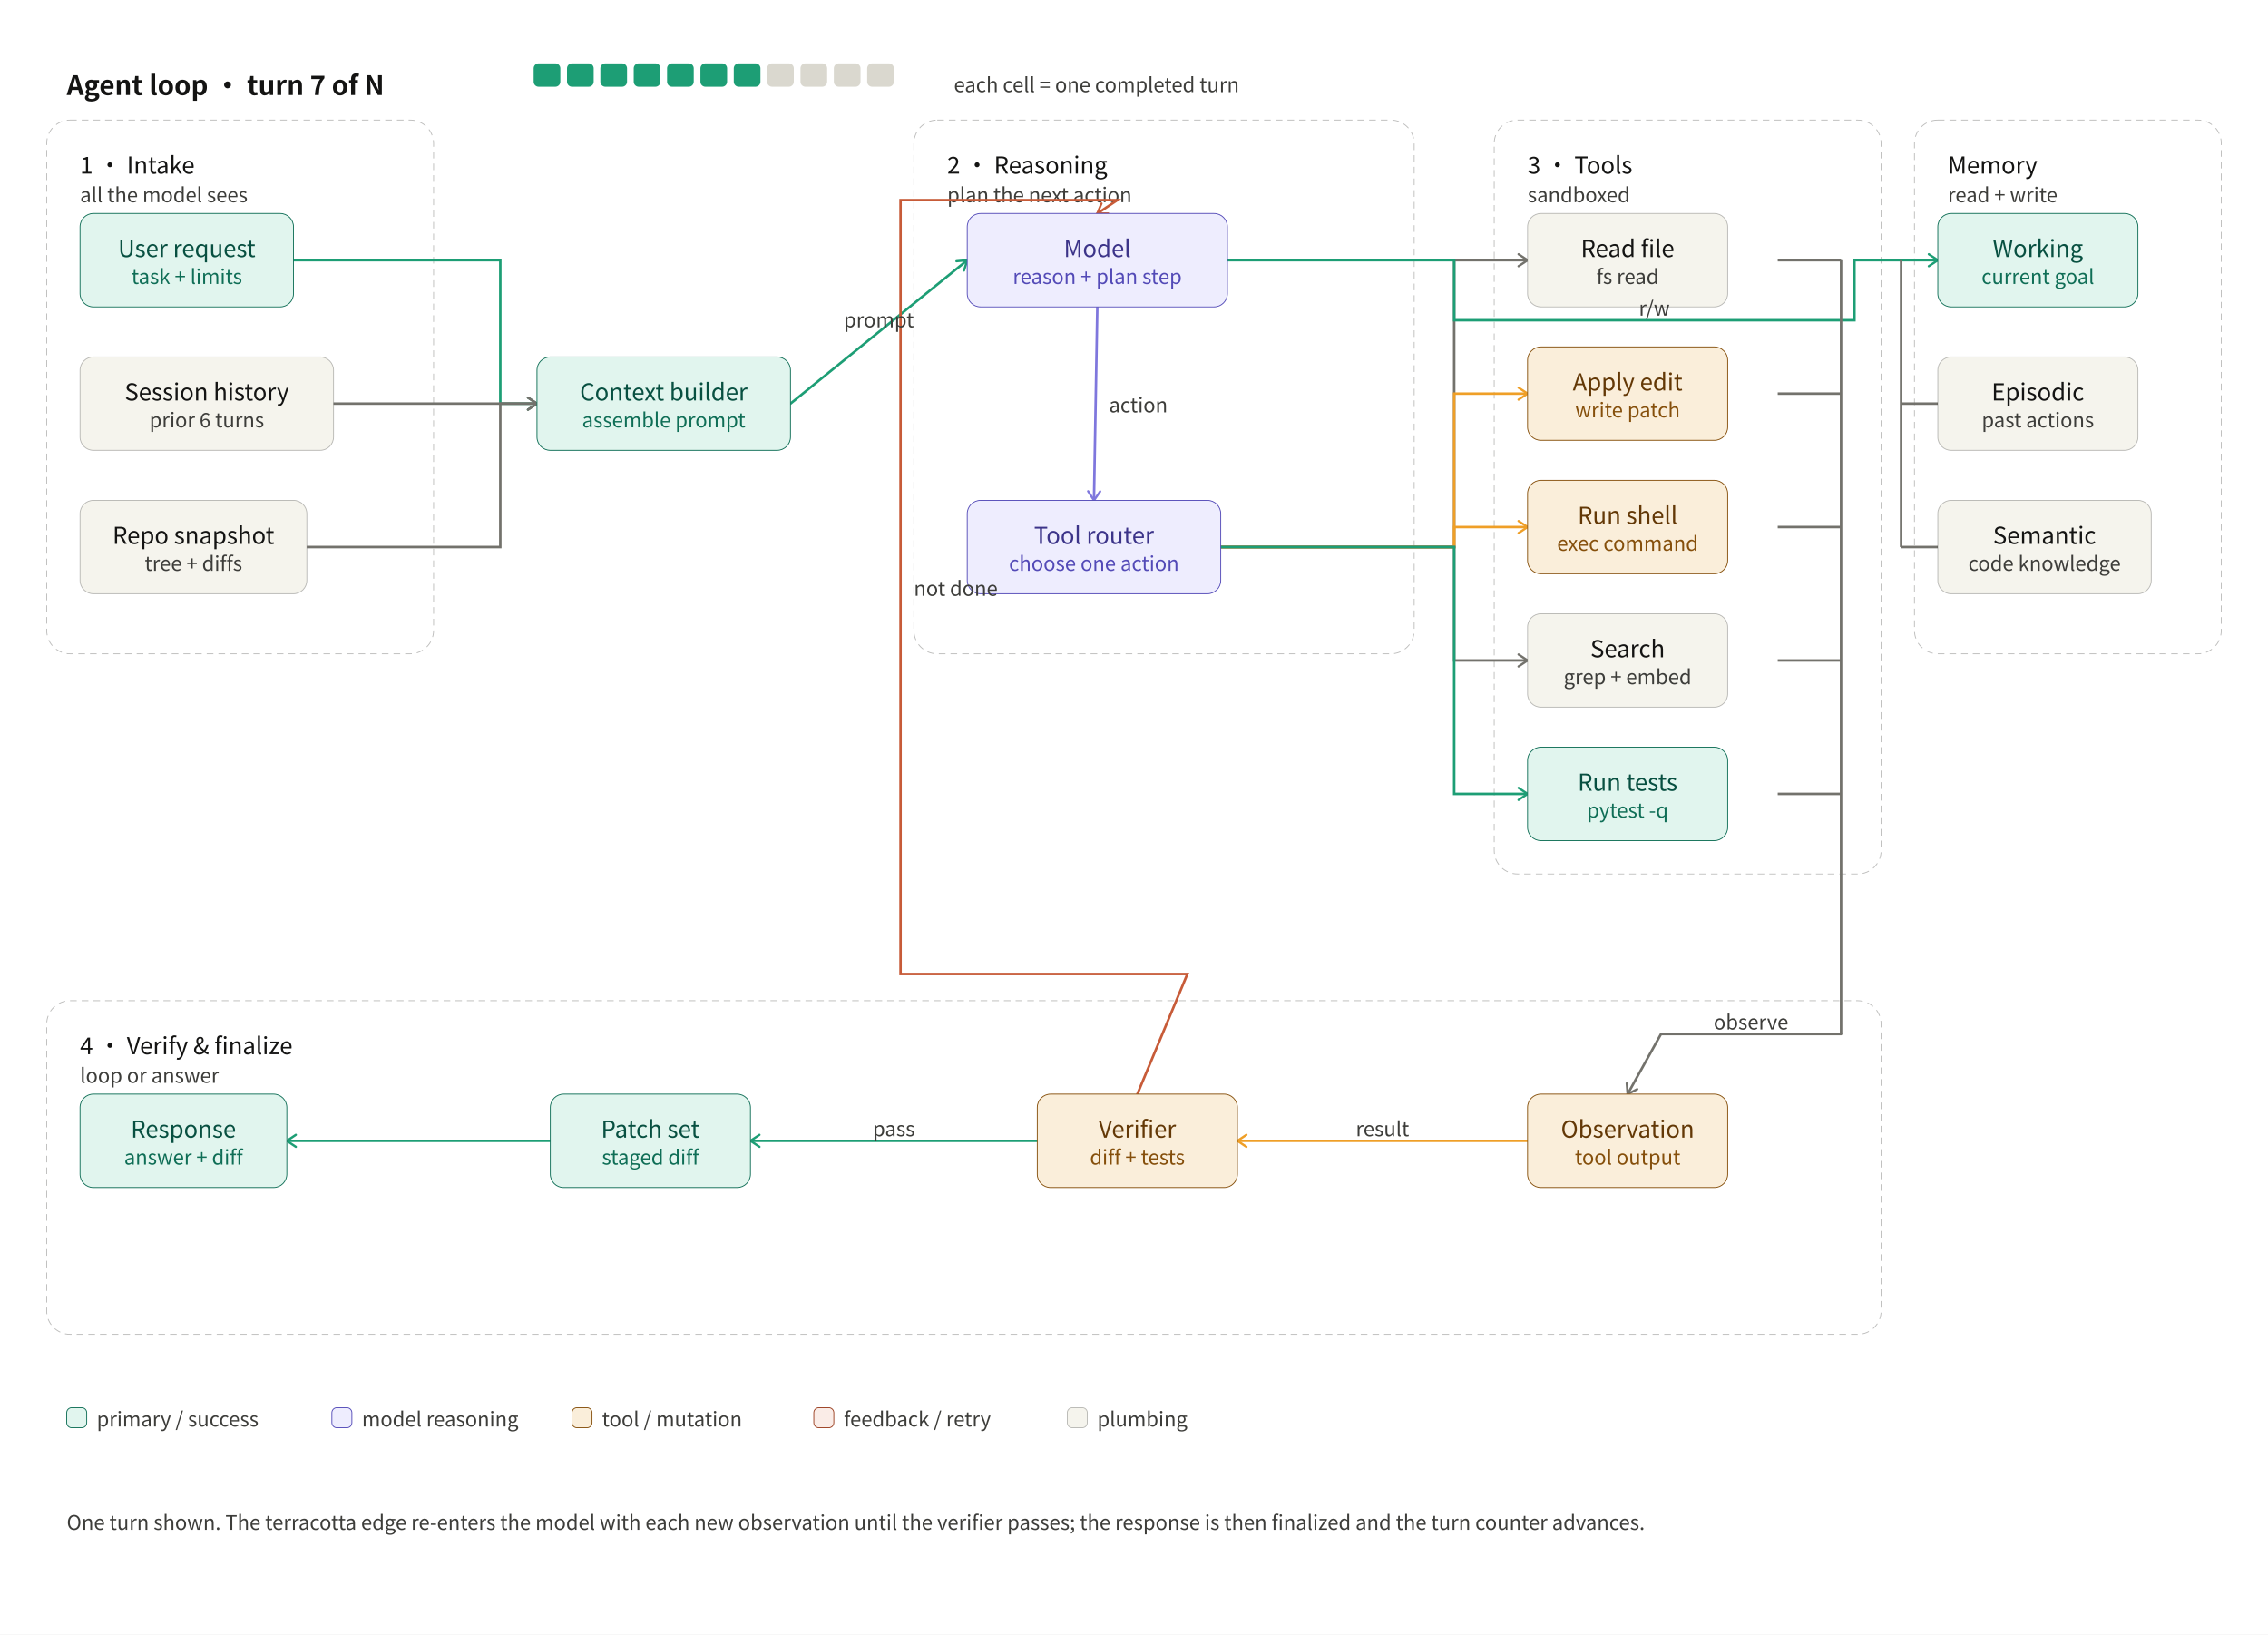
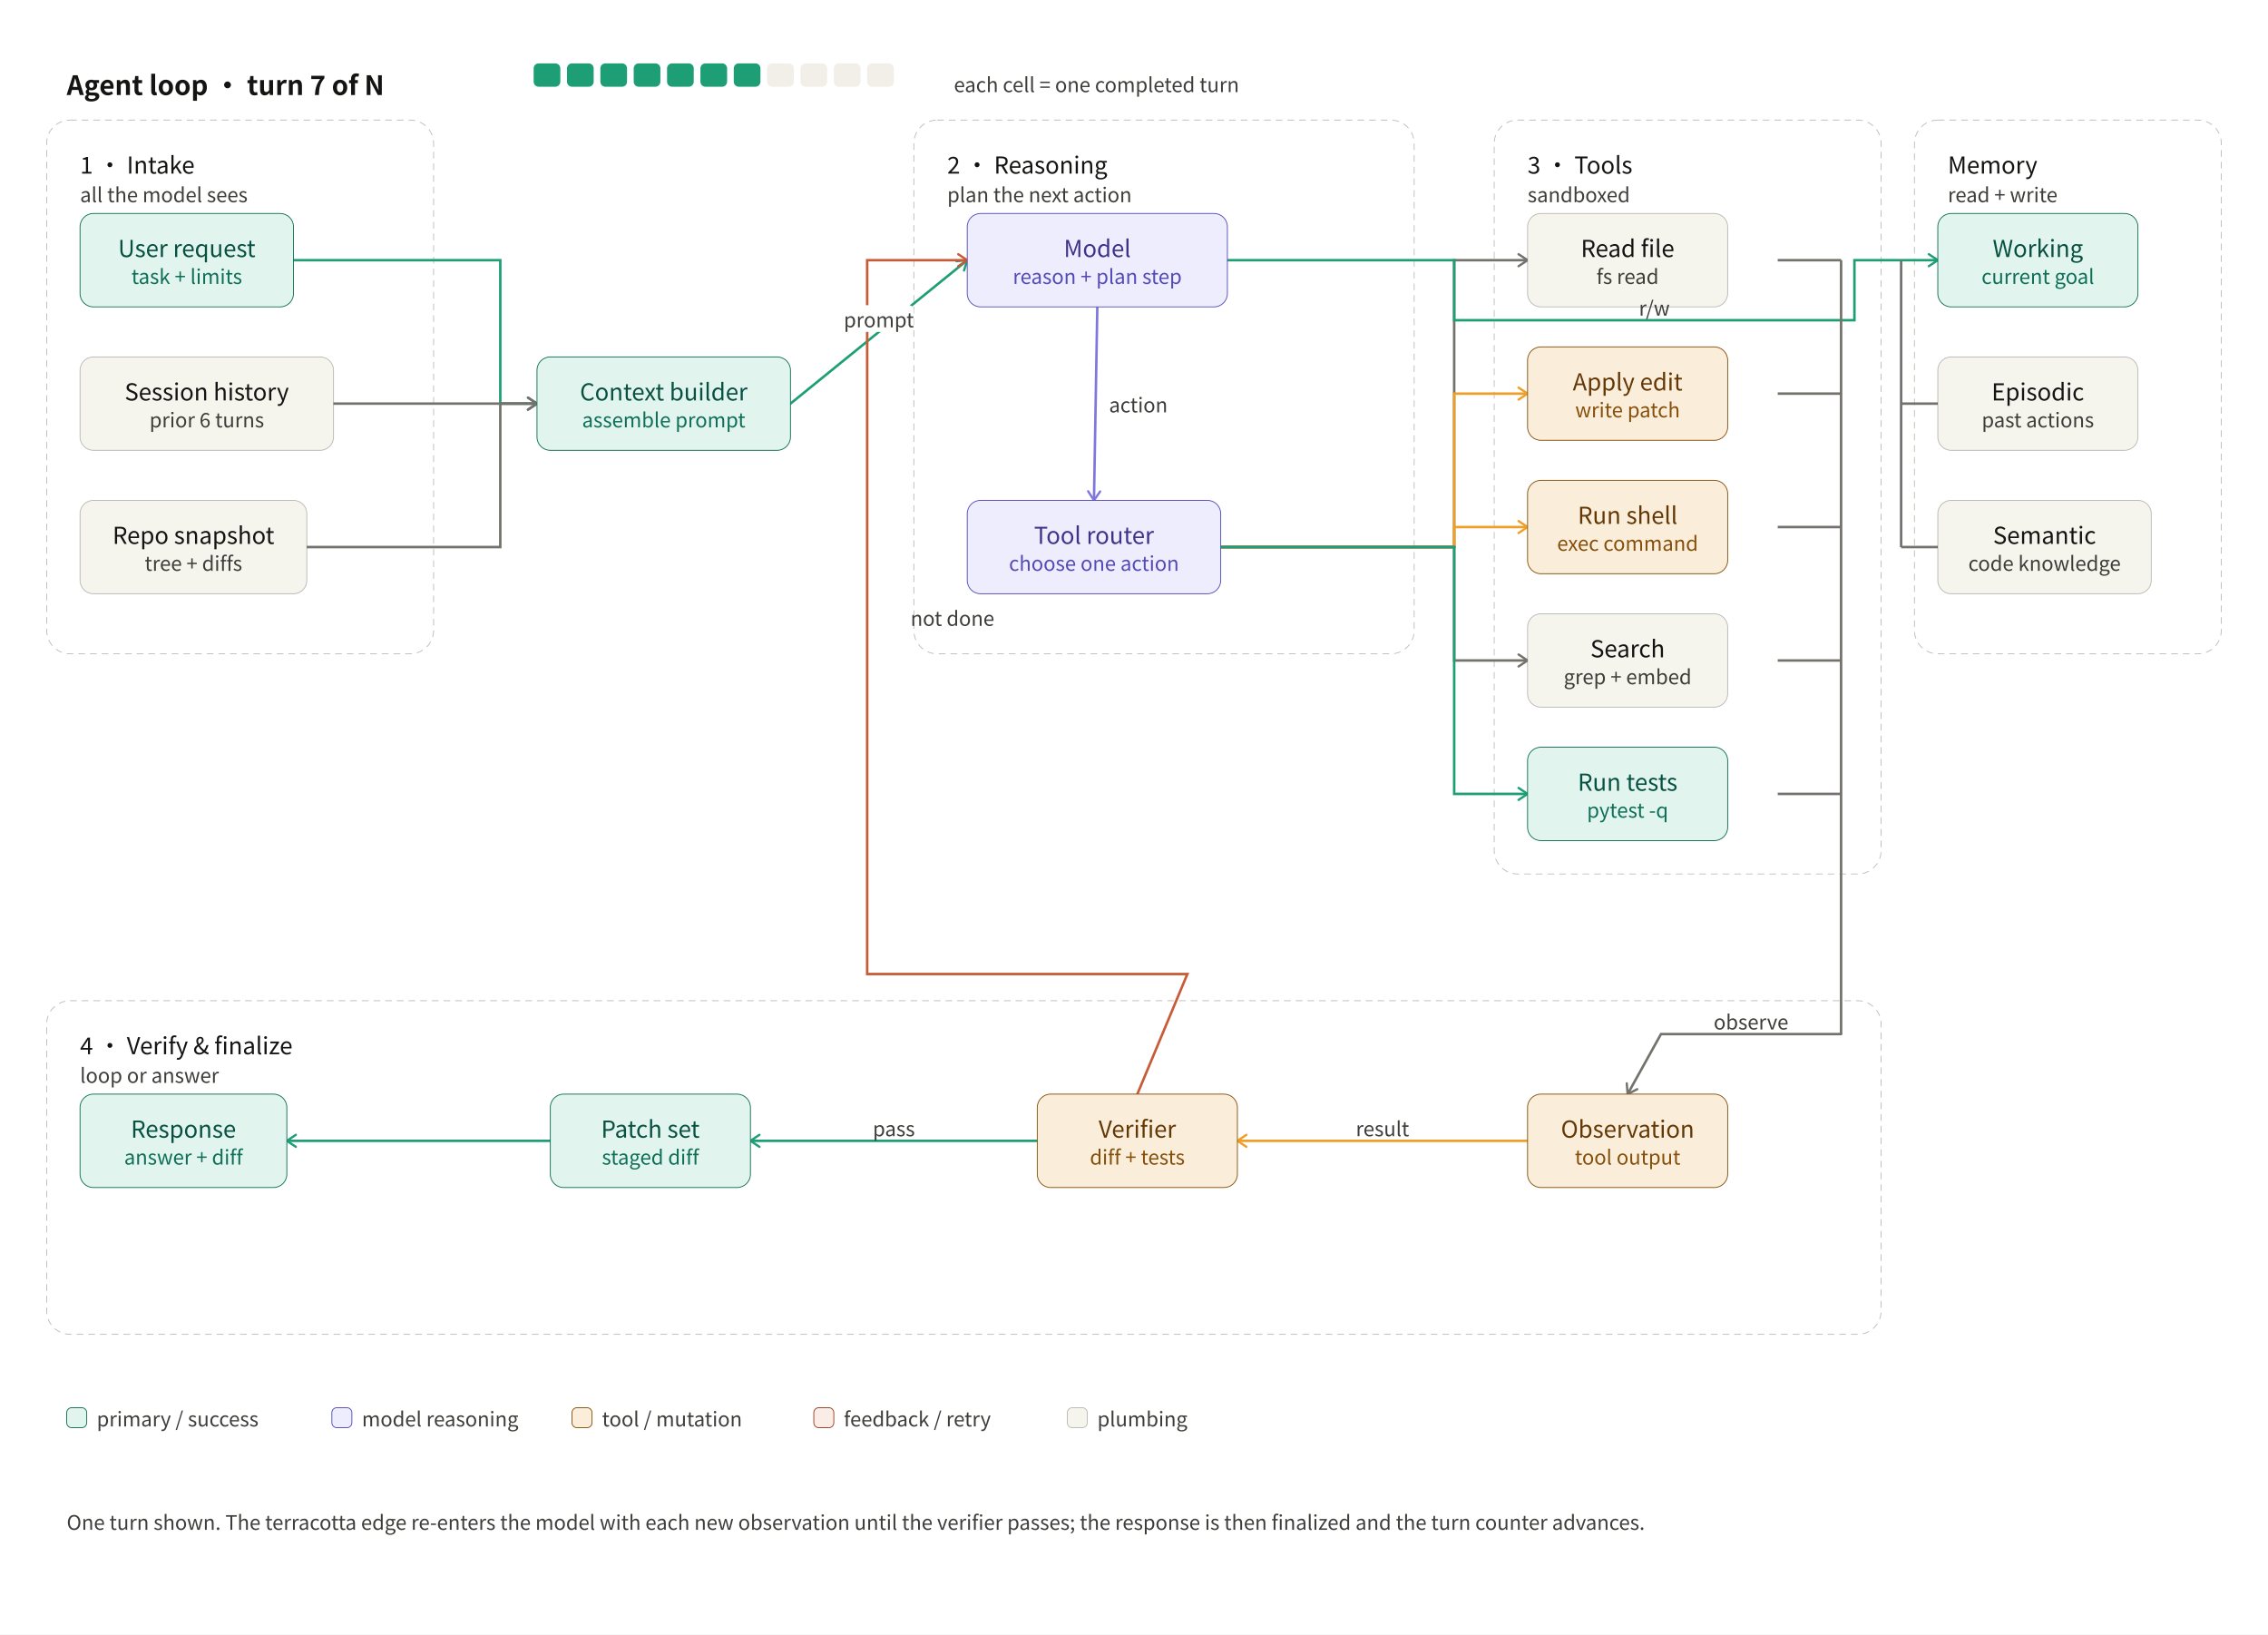
<svg xmlns="http://www.w3.org/2000/svg" viewBox="0 0 1360 980" width="1360" height="980" role="img">
  <style>text { font-family: 'Anthropic Sans', -apple-system, BlinkMacSystemFont, 'Segoe UI', 'PingFang SC', 'Microsoft YaHei', 'Hiragino Sans GB', 'Noto Sans CJK SC', sans-serif; }</style>
  <defs>
    <marker id="arrow" viewBox="0 0 10 10" refX="8" refY="5" markerWidth="6" markerHeight="6" orient="auto-start-reverse">
      <path d="M2 1L8 5L2 9" fill="none" stroke="context-stroke" stroke-width="1.5" stroke-linecap="round" stroke-linejoin="round" />
    </marker>
  </defs>
  <rect width="1360" height="980" fill="#FFFFFF" />
  <rect x="28" y="72" width="232" height="320" rx="14" fill="none" stroke="rgba(31,30,29,0.3)" stroke-width="0.5" stroke-dasharray="4 3" />
  <text x="48" y="98" dominant-baseline="central" font-size="14" font-weight="500" fill="#141413">1 · Intake</text>
  <text x="48" y="116" dominant-baseline="central" font-size="12" fill="#3D3D3A">all the model sees</text>
  <rect x="548" y="72" width="300" height="320" rx="14" fill="none" stroke="rgba(31,30,29,0.3)" stroke-width="0.5" stroke-dasharray="4 3" />
  <text x="568" y="98" dominant-baseline="central" font-size="14" font-weight="500" fill="#141413">2 · Reasoning</text>
  <text x="568" y="116" dominant-baseline="central" font-size="12" fill="#3D3D3A">plan the next action</text>
  <rect x="896" y="72" width="232" height="452" rx="14" fill="none" stroke="rgba(31,30,29,0.3)" stroke-width="0.5" stroke-dasharray="4 3" />
  <text x="916" y="98" dominant-baseline="central" font-size="14" font-weight="500" fill="#141413">3 · Tools</text>
  <text x="916" y="116" dominant-baseline="central" font-size="12" fill="#3D3D3A">sandboxed</text>
  <rect x="1148" y="72" width="184" height="320" rx="14" fill="none" stroke="rgba(31,30,29,0.3)" stroke-width="0.5" stroke-dasharray="4 3" />
  <text x="1168" y="98" dominant-baseline="central" font-size="14" font-weight="500" fill="#141413">Memory</text>
  <text x="1168" y="116" dominant-baseline="central" font-size="12" fill="#3D3D3A">read + write</text>
  <rect x="28" y="600" width="1100" height="200" rx="14" fill="none" stroke="rgba(31,30,29,0.3)" stroke-width="0.5" stroke-dasharray="4 3" />
  <text x="48" y="626" dominant-baseline="central" font-size="14" font-weight="500" fill="#141413">4 · Verify &amp; finalize</text>
  <text x="48" y="644" dominant-baseline="central" font-size="12" fill="#3D3D3A">loop or answer</text>
  <path d="M176 156 L300 156 L300 242 L322 242" fill="none" stroke="#1D9E75" stroke-width="1.5" stroke-linecap="round" marker-end="url(#arrow)" />
  <line x1="200" y1="242" x2="322" y2="242" stroke="#73726C" stroke-width="1.5" stroke-linecap="round" marker-end="url(#arrow)" />
  <path d="M184 328 L300 328 L300 242 L322 242" fill="none" stroke="#73726C" stroke-width="1.5" stroke-linecap="round" marker-end="url(#arrow)" />
  <line x1="474" y1="242" x2="580" y2="156" stroke="#1D9E75" stroke-width="1.5" stroke-linecap="round" marker-end="url(#arrow)" />
  <line x1="658" y1="184" x2="656" y2="300" stroke="#7F77DD" stroke-width="1.5" stroke-linecap="round" marker-end="url(#arrow)" />
  <path d="M732 328 L872 328 L872 156 L916 156" fill="none" stroke="#73726C" stroke-width="1.5" stroke-linecap="round" marker-end="url(#arrow)" />
  <path d="M732 328 L872 328 L872 236 L916 236" fill="none" stroke="#EF9F27" stroke-width="1.5" stroke-linecap="round" marker-end="url(#arrow)" />
  <path d="M732 328 L872 328 L872 316 L916 316" fill="none" stroke="#EF9F27" stroke-width="1.5" stroke-linecap="round" marker-end="url(#arrow)" />
  <path d="M732 328 L872 328 L872 396 L916 396" fill="none" stroke="#73726C" stroke-width="1.5" stroke-linecap="round" marker-end="url(#arrow)" />
  <path d="M732 328 L872 328 L872 476 L916 476" fill="none" stroke="#1D9E75" stroke-width="1.5" stroke-linecap="round" marker-end="url(#arrow)" />
  <path d="M736 156 L872 156 L872 192 L1112 192 L1112 156 L1162 156" fill="none" stroke="#1D9E75" stroke-width="1.5" stroke-linecap="round" marker-end="url(#arrow)" />
  <line x1="1140" y1="156" x2="1140" y2="328" stroke="#73726C" stroke-width="1.5" />
  <line x1="1140" y1="242" x2="1162" y2="242" stroke="#73726C" stroke-width="1.5" />
  <line x1="1140" y1="328" x2="1162" y2="328" stroke="#73726C" stroke-width="1.5" />
  <line x1="1104" y1="156" x2="1104" y2="620" stroke="#73726C" stroke-width="1.5" />
  <line x1="1066" y1="156" x2="1104" y2="156" stroke="#73726C" stroke-width="1.5" />
  <line x1="1066" y1="236" x2="1104" y2="236" stroke="#73726C" stroke-width="1.5" />
  <line x1="1066" y1="316" x2="1104" y2="316" stroke="#73726C" stroke-width="1.5" />
  <line x1="1066" y1="396" x2="1104" y2="396" stroke="#73726C" stroke-width="1.5" />
  <line x1="1066" y1="476" x2="1104" y2="476" stroke="#73726C" stroke-width="1.5" />
  <path d="M1104 620 L996 620 L976 656" fill="none" stroke="#73726C" stroke-width="1.5" stroke-linecap="round" marker-end="url(#arrow)" />
  <line x1="916" y1="684" x2="742" y2="684" stroke="#EF9F27" stroke-width="1.5" stroke-linecap="round" marker-end="url(#arrow)" />
  <line x1="622" y1="684" x2="450" y2="684" stroke="#1D9E75" stroke-width="1.5" stroke-linecap="round" marker-end="url(#arrow)" />
  <line x1="330" y1="684" x2="172" y2="684" stroke="#1D9E75" stroke-width="1.5" stroke-linecap="round" marker-end="url(#arrow)" />
-   <path d="M682 656 L712 584 L540 584 L540 120 L670 120 L658 128" fill="none" stroke="#C75B38" stroke-width="1.5" stroke-linecap="round" marker-end="url(#arrow)" />
+   <path d="M682 656 L712 584 L520 584 L520 156 L580 156" fill="none" stroke="#C75B38" stroke-width="1.5" stroke-linecap="round" marker-end="url(#arrow)" />
  <rect x="320" y="38" width="16" height="14" rx="3" fill="#1D9E75" />
  <rect x="340" y="38" width="16" height="14" rx="3" fill="#1D9E75" />
  <rect x="360" y="38" width="16" height="14" rx="3" fill="#1D9E75" />
  <rect x="380" y="38" width="16" height="14" rx="3" fill="#1D9E75" />
  <rect x="400" y="38" width="16" height="14" rx="3" fill="#1D9E75" />
  <rect x="420" y="38" width="16" height="14" rx="3" fill="#1D9E75" />
  <rect x="440" y="38" width="16" height="14" rx="3" fill="#1D9E75" />
-   <rect x="460" y="38" width="16" height="14" rx="3" fill="#DAD8CF" />
-   <rect x="480" y="38" width="16" height="14" rx="3" fill="#DAD8CF" />
-   <rect x="500" y="38" width="16" height="14" rx="3" fill="#DAD8CF" />
-   <rect x="520" y="38" width="16" height="14" rx="3" fill="#DAD8CF" />
+   <rect x="460" y="38" width="16" height="14" rx="3" fill="#F1EFE8" />
+   <rect x="480" y="38" width="16" height="14" rx="3" fill="#F1EFE8" />
+   <rect x="500" y="38" width="16" height="14" rx="3" fill="#F1EFE8" />
+   <rect x="520" y="38" width="16" height="14" rx="3" fill="#F1EFE8" />
  <rect x="48" y="128" width="128" height="56" rx="8" fill="#E1F5EE" stroke="#0F6E56" stroke-width="0.5" />
  <rect x="48" y="214" width="152" height="56" rx="8" fill="#F5F4ED" stroke="rgba(31,30,29,0.3)" stroke-width="0.5" />
  <rect x="48" y="300" width="136" height="56" rx="8" fill="#F5F4ED" stroke="rgba(31,30,29,0.3)" stroke-width="0.5" />
  <rect x="322" y="214" width="152" height="56" rx="8" fill="#E1F5EE" stroke="#0F6E56" stroke-width="0.5" />
  <rect x="580" y="128" width="156" height="56" rx="8" fill="#EEEDFE" stroke="#534AB7" stroke-width="0.5" />
  <rect x="580" y="300" width="152" height="56" rx="8" fill="#EEEDFE" stroke="#534AB7" stroke-width="0.5" />
  <rect x="916" y="128" width="120" height="56" rx="8" fill="#F5F4ED" stroke="rgba(31,30,29,0.3)" stroke-width="0.5" />
  <rect x="916" y="208" width="120" height="56" rx="8" fill="#FAEEDA" stroke="#854F0B" stroke-width="0.5" />
  <rect x="916" y="288" width="120" height="56" rx="8" fill="#FAEEDA" stroke="#854F0B" stroke-width="0.5" />
  <rect x="916" y="368" width="120" height="56" rx="8" fill="#F5F4ED" stroke="rgba(31,30,29,0.3)" stroke-width="0.5" />
  <rect x="916" y="448" width="120" height="56" rx="8" fill="#E1F5EE" stroke="#0F6E56" stroke-width="0.5" />
  <rect x="1162" y="128" width="120" height="56" rx="8" fill="#E1F5EE" stroke="#0F6E56" stroke-width="0.5" />
  <rect x="1162" y="214" width="120" height="56" rx="8" fill="#F5F4ED" stroke="rgba(31,30,29,0.3)" stroke-width="0.5" />
  <rect x="1162" y="300" width="128" height="56" rx="8" fill="#F5F4ED" stroke="rgba(31,30,29,0.3)" stroke-width="0.5" />
  <rect x="916" y="656" width="120" height="56" rx="8" fill="#FAEEDA" stroke="#854F0B" stroke-width="0.5" />
  <rect x="622" y="656" width="120" height="56" rx="8" fill="#FAEEDA" stroke="#854F0B" stroke-width="0.5" />
  <rect x="330" y="656" width="120" height="56" rx="8" fill="#E1F5EE" stroke="#0F6E56" stroke-width="0.5" />
  <rect x="48" y="656" width="124" height="56" rx="8" fill="#E1F5EE" stroke="#0F6E56" stroke-width="0.5" />
  <text x="40" y="50" dominant-baseline="central" font-size="16" font-weight="600" fill="#141413">Agent loop · turn 7 of N</text>
  <text x="112" y="148" text-anchor="middle" dominant-baseline="central" font-size="14" font-weight="500" fill="#085041">User request</text>
  <text x="112" y="165" text-anchor="middle" dominant-baseline="central" font-size="12" fill="#0F6E56">task + limits</text>
  <text x="124" y="234" text-anchor="middle" dominant-baseline="central" font-size="14" font-weight="500" fill="#141413">Session history</text>
  <text x="124" y="251" text-anchor="middle" dominant-baseline="central" font-size="12" fill="#3D3D3A">prior 6 turns</text>
  <text x="116" y="320" text-anchor="middle" dominant-baseline="central" font-size="14" font-weight="500" fill="#141413">Repo snapshot</text>
  <text x="116" y="337" text-anchor="middle" dominant-baseline="central" font-size="12" fill="#3D3D3A">tree + diffs</text>
  <text x="398" y="234" text-anchor="middle" dominant-baseline="central" font-size="14" font-weight="500" fill="#085041">Context builder</text>
  <text x="398" y="251" text-anchor="middle" dominant-baseline="central" font-size="12" fill="#0F6E56">assemble prompt</text>
  <text x="658" y="148" text-anchor="middle" dominant-baseline="central" font-size="14" font-weight="500" fill="#3C3489">Model</text>
  <text x="658" y="165" text-anchor="middle" dominant-baseline="central" font-size="12" fill="#534AB7">reason + plan step</text>
  <text x="656" y="320" text-anchor="middle" dominant-baseline="central" font-size="14" font-weight="500" fill="#3C3489">Tool router</text>
  <text x="656" y="337" text-anchor="middle" dominant-baseline="central" font-size="12" fill="#534AB7">choose one action</text>
  <text x="976" y="148" text-anchor="middle" dominant-baseline="central" font-size="14" font-weight="500" fill="#141413">Read file</text>
  <text x="976" y="165" text-anchor="middle" dominant-baseline="central" font-size="12" fill="#3D3D3A">fs read</text>
  <text x="976" y="228" text-anchor="middle" dominant-baseline="central" font-size="14" font-weight="500" fill="#633806">Apply edit</text>
  <text x="976" y="245" text-anchor="middle" dominant-baseline="central" font-size="12" fill="#854F0B">write patch</text>
  <text x="976" y="308" text-anchor="middle" dominant-baseline="central" font-size="14" font-weight="500" fill="#633806">Run shell</text>
  <text x="976" y="325" text-anchor="middle" dominant-baseline="central" font-size="12" fill="#854F0B">exec command</text>
  <text x="976" y="388" text-anchor="middle" dominant-baseline="central" font-size="14" font-weight="500" fill="#141413">Search</text>
  <text x="976" y="405" text-anchor="middle" dominant-baseline="central" font-size="12" fill="#3D3D3A">grep + embed</text>
  <text x="976" y="468" text-anchor="middle" dominant-baseline="central" font-size="14" font-weight="500" fill="#085041">Run tests</text>
  <text x="976" y="485" text-anchor="middle" dominant-baseline="central" font-size="12" fill="#0F6E56">pytest -q</text>
  <text x="1222" y="148" text-anchor="middle" dominant-baseline="central" font-size="14" font-weight="500" fill="#085041">Working</text>
  <text x="1222" y="165" text-anchor="middle" dominant-baseline="central" font-size="12" fill="#0F6E56">current goal</text>
  <text x="1222" y="234" text-anchor="middle" dominant-baseline="central" font-size="14" font-weight="500" fill="#141413">Episodic</text>
  <text x="1222" y="251" text-anchor="middle" dominant-baseline="central" font-size="12" fill="#3D3D3A">past actions</text>
  <text x="1226" y="320" text-anchor="middle" dominant-baseline="central" font-size="14" font-weight="500" fill="#141413">Semantic</text>
  <text x="1226" y="337" text-anchor="middle" dominant-baseline="central" font-size="12" fill="#3D3D3A">code knowledge</text>
  <text x="976" y="676" text-anchor="middle" dominant-baseline="central" font-size="14" font-weight="500" fill="#633806">Observation</text>
  <text x="976" y="693" text-anchor="middle" dominant-baseline="central" font-size="12" fill="#854F0B">tool output</text>
  <text x="682" y="676" text-anchor="middle" dominant-baseline="central" font-size="14" font-weight="500" fill="#633806">Verifier</text>
  <text x="682" y="693" text-anchor="middle" dominant-baseline="central" font-size="12" fill="#854F0B">diff + tests</text>
  <text x="390" y="676" text-anchor="middle" dominant-baseline="central" font-size="14" font-weight="500" fill="#085041">Patch set</text>
  <text x="390" y="693" text-anchor="middle" dominant-baseline="central" font-size="12" fill="#0F6E56">staged diff</text>
  <text x="110" y="676" text-anchor="middle" dominant-baseline="central" font-size="14" font-weight="500" fill="#085041">Response</text>
  <text x="110" y="693" text-anchor="middle" dominant-baseline="central" font-size="12" fill="#0F6E56">answer + diff</text>
  <text x="572" y="50" dominant-baseline="central" font-size="12" fill="#3D3D3A">each cell = one completed turn</text>
+   <rect x="506" y="183" width="42" height="16" rx="3" fill="#FFFFFF" />
  <text x="527" y="191" text-anchor="middle" dominant-baseline="central" font-size="12" fill="#3D3D3A">prompt</text>
  <text x="665" y="242" text-anchor="start" dominant-baseline="central" font-size="12" fill="#3D3D3A">action</text>
  <text x="992" y="184" text-anchor="middle" dominant-baseline="central" font-size="12" fill="#3D3D3A">r/w</text>
  <text x="1050" y="612" text-anchor="middle" dominant-baseline="central" font-size="12" fill="#3D3D3A">observe</text>
  <text x="829" y="676" text-anchor="middle" dominant-baseline="central" font-size="12" fill="#3D3D3A">result</text>
  <text x="536" y="676" text-anchor="middle" dominant-baseline="central" font-size="12" fill="#3D3D3A">pass</text>
-   <text x="548" y="352" text-anchor="start" dominant-baseline="central" font-size="12" fill="#3D3D3A">not done</text>
+   <text x="546" y="370" text-anchor="start" dominant-baseline="central" font-size="12" fill="#3D3D3A">not done</text>
  <text x="40" y="912" dominant-baseline="central" font-size="12" fill="#3D3D3A">One turn shown. The terracotta edge re-enters the model with each new observation until the verifier passes; the response is then finalized and the turn counter advances.</text>
  <rect x="40" y="844" width="12" height="12" rx="3" fill="#E1F5EE" stroke="#0F6E56" stroke-width="0.5" />
  <text x="58" y="850" dominant-baseline="central" font-size="12" fill="#3D3D3A">primary / success</text>
  <rect x="199" y="844" width="12" height="12" rx="3" fill="#EEEDFE" stroke="#534AB7" stroke-width="0.5" />
  <text x="217" y="850" dominant-baseline="central" font-size="12" fill="#3D3D3A">model reasoning</text>
  <rect x="343" y="844" width="12" height="12" rx="3" fill="#FAEEDA" stroke="#854F0B" stroke-width="0.5" />
  <text x="361" y="850" dominant-baseline="central" font-size="12" fill="#3D3D3A">tool / mutation</text>
  <rect x="488" y="844" width="12" height="12" rx="3" fill="#FAECE7" stroke="#993C1D" stroke-width="0.5" />
  <text x="506" y="850" dominant-baseline="central" font-size="12" fill="#3D3D3A">feedback / retry</text>
  <rect x="640" y="844" width="12" height="12" rx="3" fill="#F5F4ED" stroke="rgba(31,30,29,0.3)" stroke-width="0.5" />
  <text x="658" y="850" dominant-baseline="central" font-size="12" fill="#3D3D3A">plumbing</text>
</svg>
